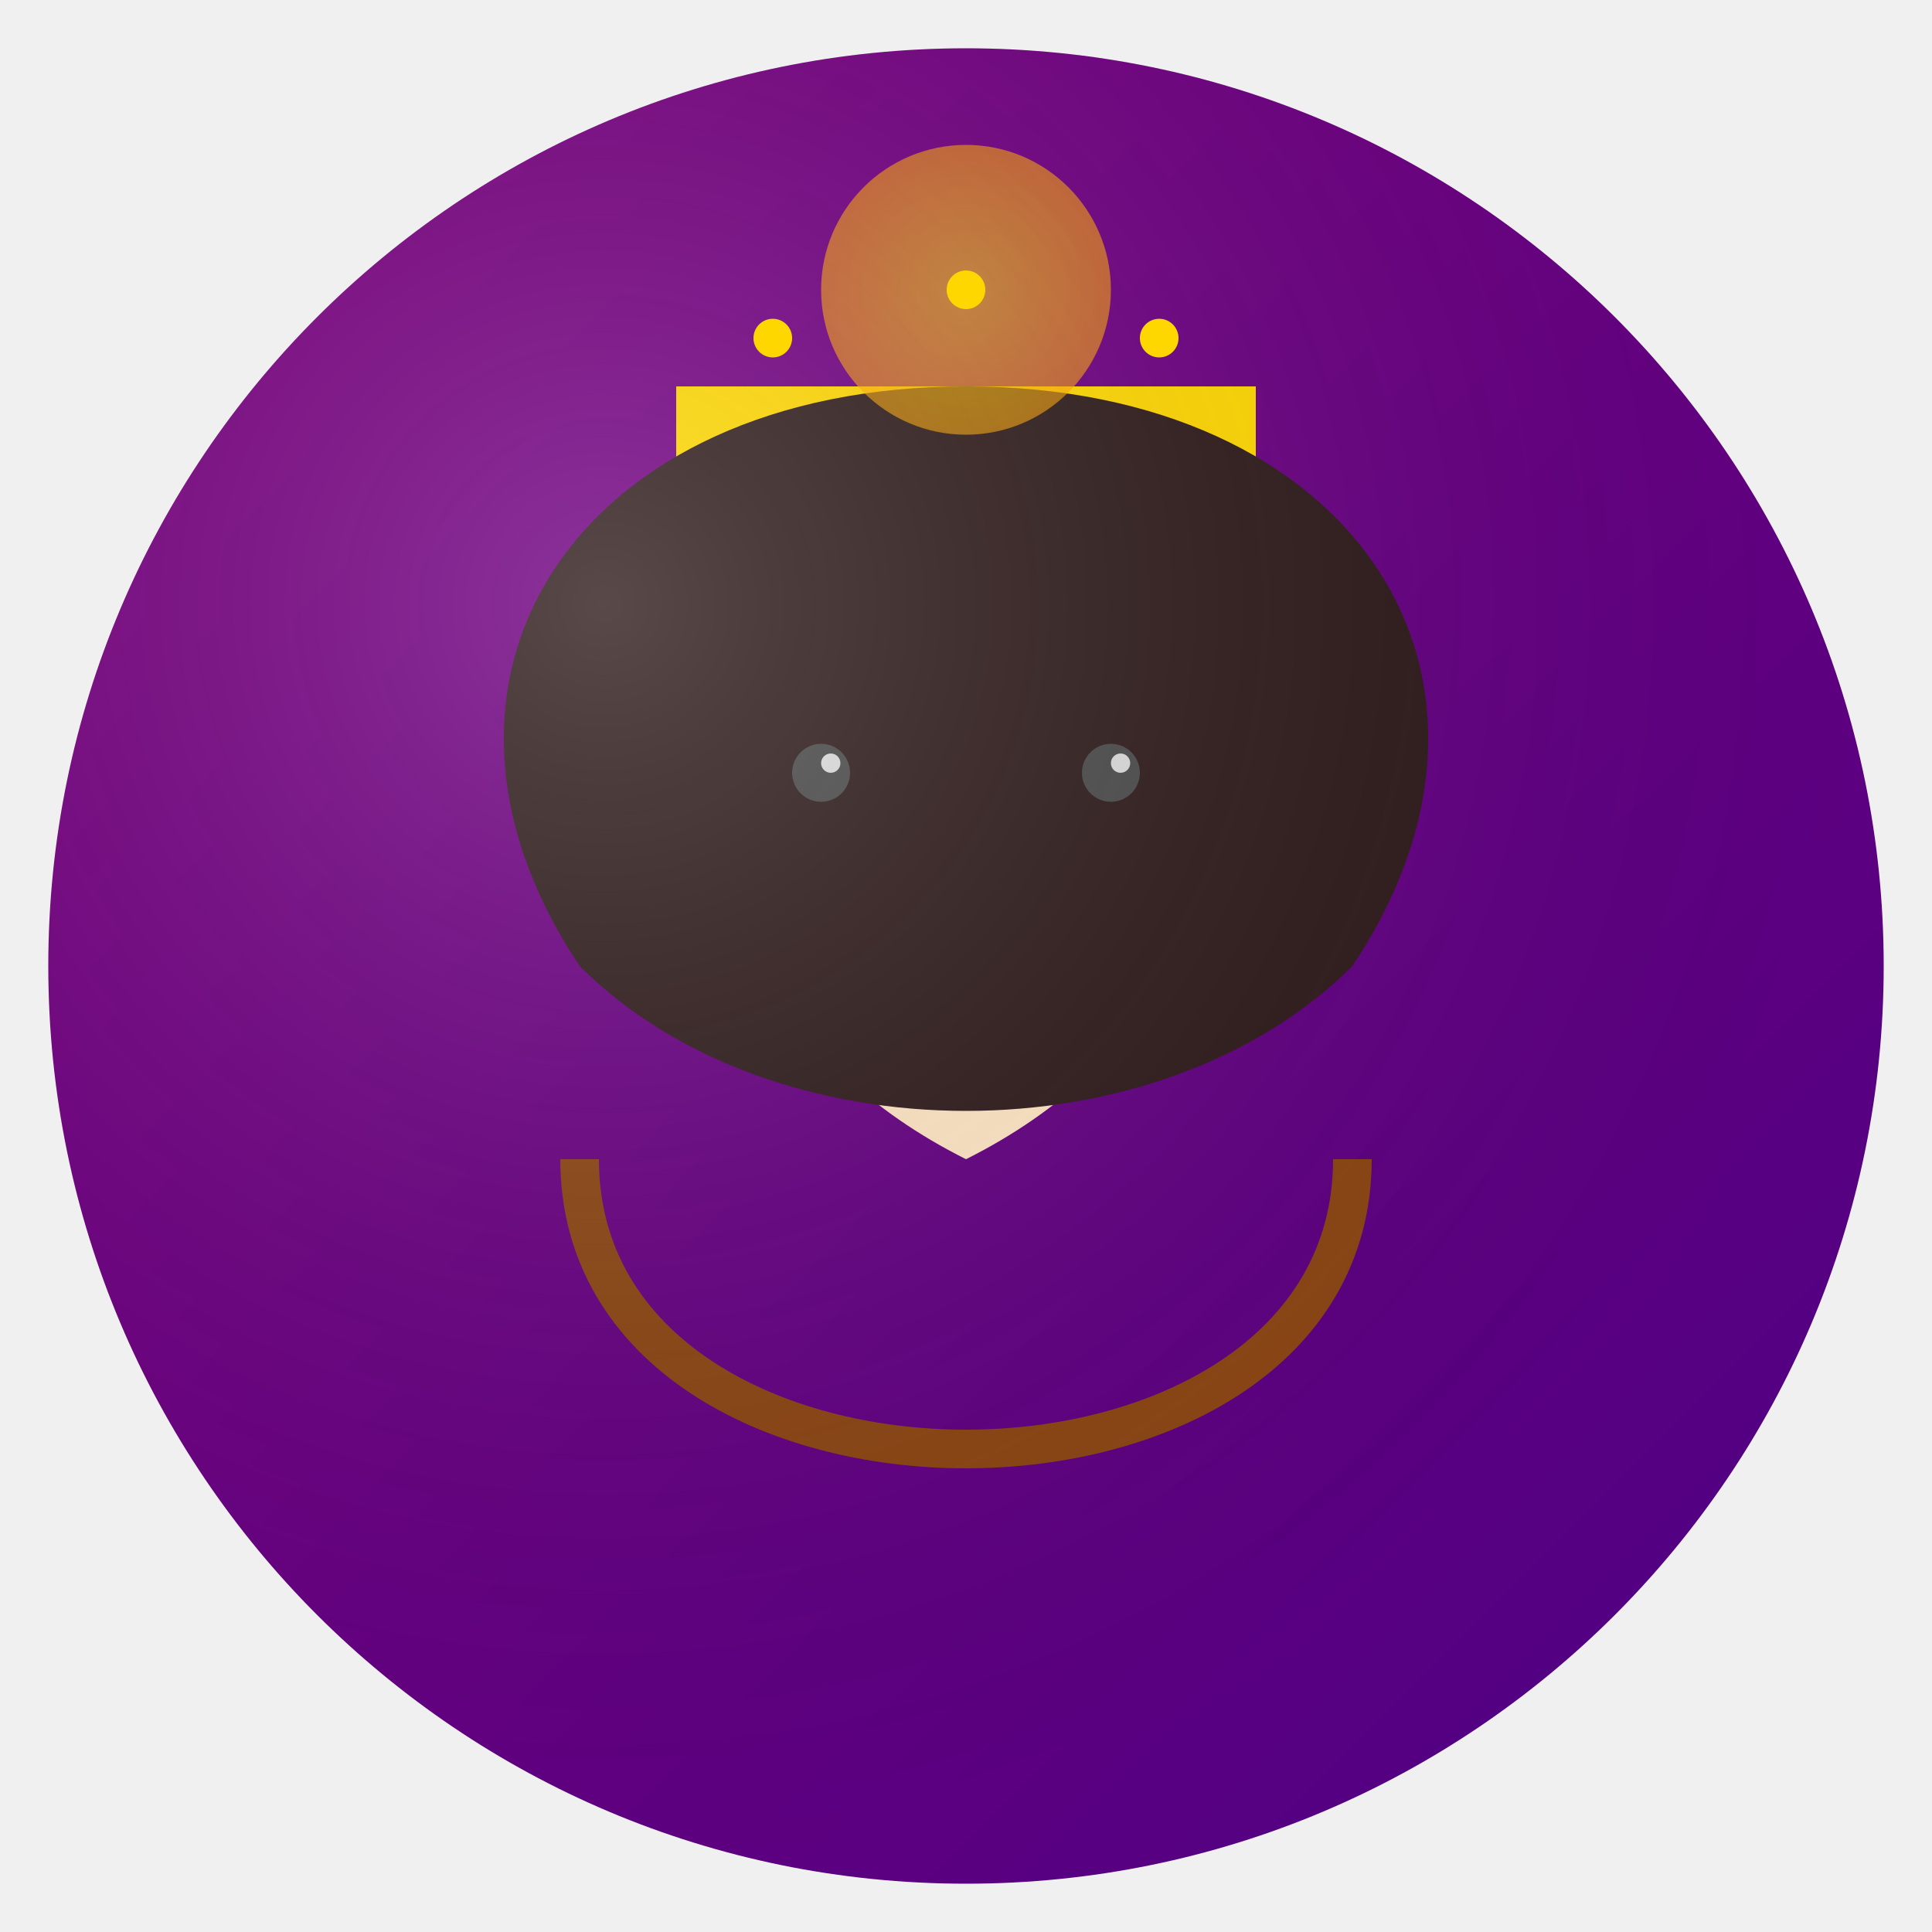
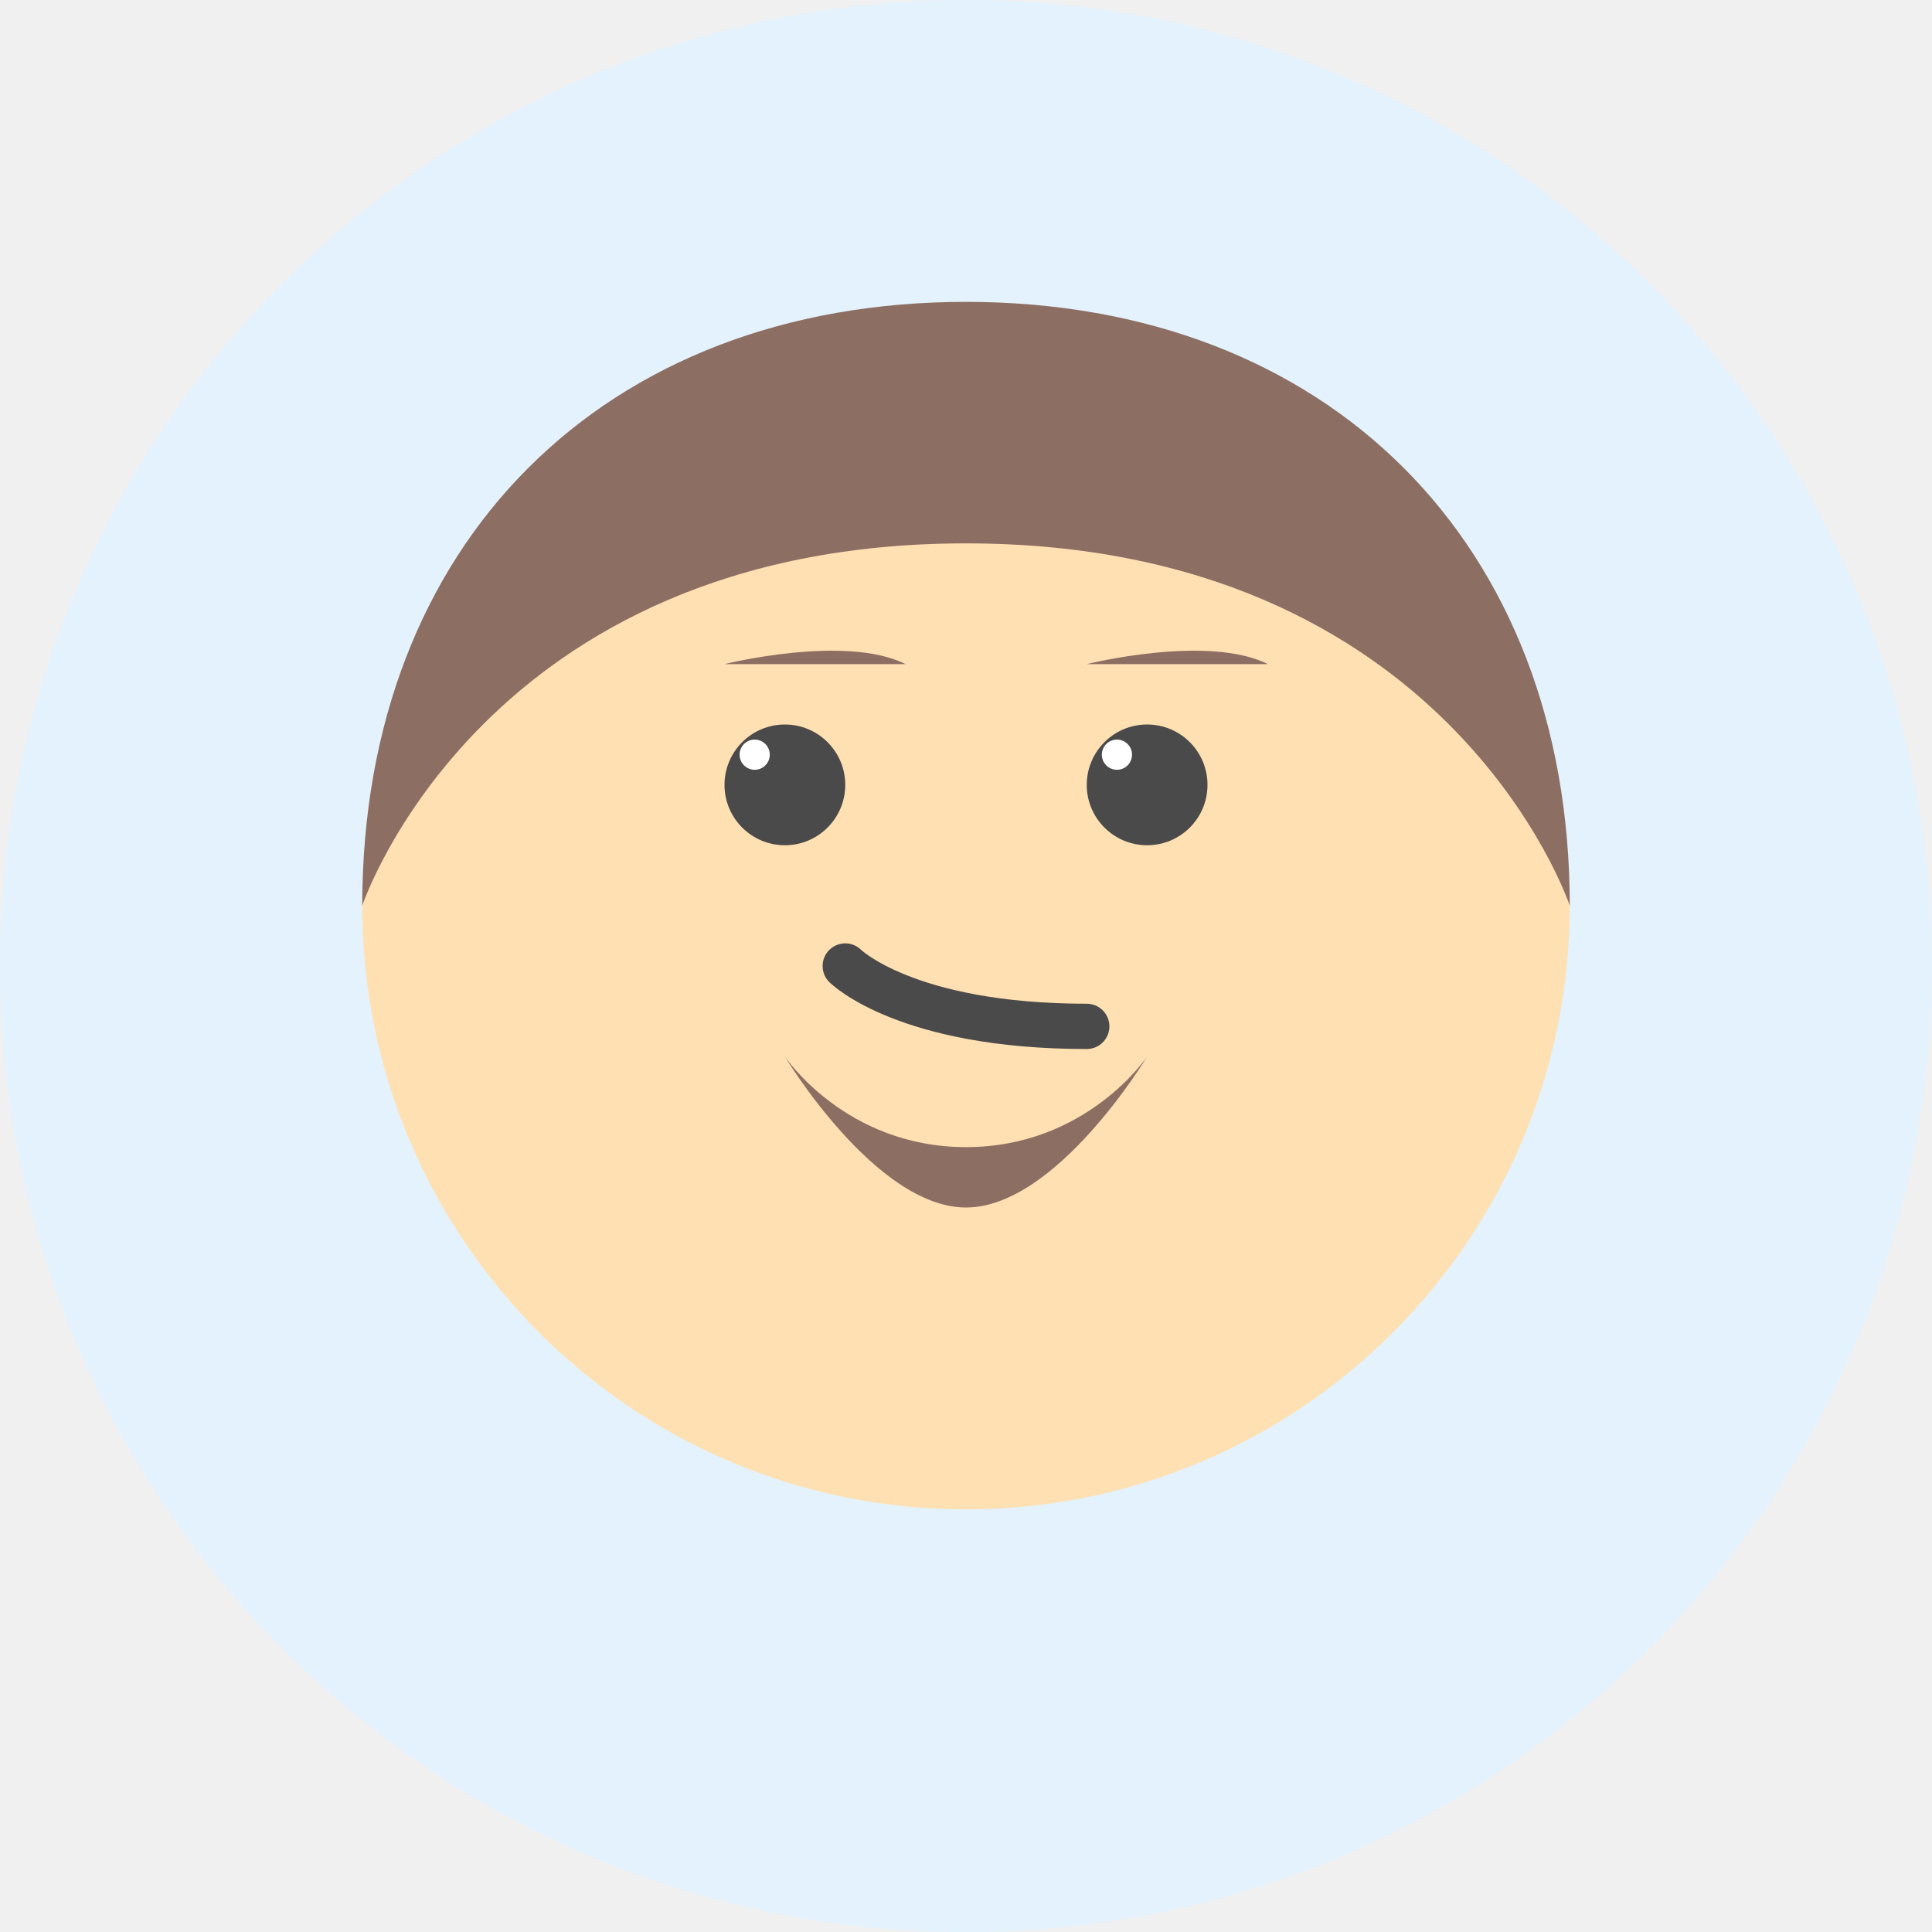
- <svg xmlns="http://www.w3.org/2000/svg" width="200" height="200" viewBox="0 0 200 200" fill="none">
-   <circle cx="100" cy="100" r="95" fill="url(#gradient)" />
-   <path d="M100 50 C 70 50, 60 100, 100 120 C 140 100, 130 50, 100 50" fill="#FFE4C4" />
-   <path d="M80 90 C 85 85, 115 85, 120 90 C 115 95, 85 95, 80 90" fill="#2F1B1B">
-     <animate attributeName="d" values="M80 90 C 85 85, 115 85, 120 90 C 115 95, 85 95, 80 90;                      M80 90 C 85 88, 115 88, 120 90 C 115 92, 85 92, 80 90;                      M80 90 C 85 85, 115 85, 120 90 C 115 95, 85 95, 80 90" dur="4s" repeatCount="indefinite" />
-   </path>
-   <path d="M70 40 L 130 40 L 130 60 L 100 70 L 70 60 Z" fill="#FFD700">
-     <animate attributeName="fill" values="#FFD700;#FFA500;#FFD700" dur="3s" repeatCount="indefinite" />
-   </path>
-   <path d="M100 40 C 60 40, 40 70, 60 100 C 80 120, 120 120, 140 100 C 160 70, 140 40, 100 40" fill="#2F1B1B">
-     <animate attributeName="d" values="M100 40 C 60 40, 40 70, 60 100 C 80 120, 120 120, 140 100 C 160 70, 140 40, 100 40;                      M100 40 C 65 40, 45 70, 65 100 C 85 120, 115 120, 135 100 C 155 70, 135 40, 100 40;                      M100 40 C 60 40, 40 70, 60 100 C 80 120, 120 120, 140 100 C 160 70, 140 40, 100 40" dur="5s" repeatCount="indefinite" />
-   </path>
-   <circle cx="85" cy="80" r="3" fill="#4A4A4A">
-     <animate attributeName="r" values="3;3.5;3" dur="3s" repeatCount="indefinite" />
-   </circle>
-   <circle cx="115" cy="80" r="3" fill="#4A4A4A">
-     <animate attributeName="r" values="3;3.5;3" dur="3s" repeatCount="indefinite" />
-   </circle>
-   <circle cx="86" cy="79" r="1" fill="white" opacity="0.8">
-     <animate attributeName="opacity" values="0.8;1;0.8" dur="2s" repeatCount="indefinite" />
-   </circle>
-   <circle cx="116" cy="79" r="1" fill="white" opacity="0.8">
-     <animate attributeName="opacity" values="0.8;1;0.8" dur="2s" repeatCount="indefinite" />
-   </circle>
-   <path d="M75 75 C 80 73, 90 73, 95 75" stroke="#2F1B1B" stroke-width="2" fill="none" />
-   <path d="M105 75 C 110 73, 120 73, 125 75" stroke="#2F1B1B" stroke-width="2" fill="none" />
-   <path d="M90 95 C 100 100, 110 100, 120 95" stroke="#2F1B1B" stroke-width="2" fill="none" />
-   <path d="M60 120 C 60 160, 140 160, 140 120" stroke="#8B4513" stroke-width="4" fill="none">
-     <animate attributeName="d" values="M60 120 C 60 160, 140 160, 140 120;                      M60 120 C 60 155, 140 155, 140 120;                      M60 120 C 60 160, 140 160, 140 120" dur="3s" repeatCount="indefinite" />
-   </path>
-   <circle cx="100" cy="30" r="15" fill="url(#halo)" opacity="0.6">
-     <animate attributeName="opacity" values="0.6;0.9;0.6" dur="3s" repeatCount="indefinite" />
-   </circle>
-   <defs>
-     <linearGradient id="gradient" x1="0" y1="0" x2="200" y2="200" gradientUnits="userSpaceOnUse">
-       <stop offset="0%" stop-color="#800080" />
-       <stop offset="100%" stop-color="#4B0082" />
-     </linearGradient>
-     <radialGradient id="halo" cx="50%" cy="50%" r="50%">
-       <stop offset="0%" stop-color="#FFD700" />
-       <stop offset="100%" stop-color="#FFA500" />
-     </radialGradient>
-   </defs>
-   <circle cx="100" cy="100" r="95" fill="url(#shine)" opacity="0.2">
-     <animate attributeName="opacity" values="0.2;0.4;0.2" dur="3s" repeatCount="indefinite" />
-   </circle>
-   <defs>
-     <radialGradient id="shine" cx="30%" cy="30%" r="70%">
-       <stop offset="0%" stop-color="white" />
-       <stop offset="100%" stop-color="transparent" />
-     </radialGradient>
-   </defs>
-   <circle cx="80" cy="35" r="2" fill="#FFD700">
-     <animate attributeName="opacity" values="0.6;1;0.6" dur="2s" repeatCount="indefinite" />
-   </circle>
-   <circle cx="100" cy="30" r="2" fill="#FFD700">
-     <animate attributeName="opacity" values="0.6;1;0.6" dur="2.5s" repeatCount="indefinite" />
-   </circle>
-   <circle cx="120" cy="35" r="2" fill="#FFD700">
-     <animate attributeName="opacity" values="0.6;1;0.6" dur="3s" repeatCount="indefinite" />
-   </circle>
+ <svg xmlns="http://www.w3.org/2000/svg" viewBox="0 0 64 64">
+   <circle cx="32" cy="32" r="32" fill="#E3F2FD" />
+   <circle cx="32" cy="30" r="20" fill="#FFE0B2" />
+   <path fill="#8D6E63" d="M26 35c0 0 3 5 6 5s6-5 6-5c0 0-2 3-6 3s-6-3-6-3z" />
+   <path fill="#8D6E63" d="M32 10c-12 0-20 8-20 20 0 0 4-12 20-12s20 12 20 12c0-12-8-20-20-20z" />
+   <circle cx="26" cy="26" r="2" fill="#4A4A4A" />
+   <circle cx="38" cy="26" r="2" fill="#4A4A4A" />
+   <path fill="#8D6E63" d="M24 22c0 0 4-1 6 0M36 22c0 0 4-1 6 0" />
+   <path fill="none" stroke="#4A4A4A" stroke-width="1.5" d="M28 32c0 0 2 2 8 2" stroke-linecap="round" />
+   <circle cx="25" cy="25" r="0.5" fill="white" />
+   <circle cx="37" cy="25" r="0.5" fill="white" />
</svg>
